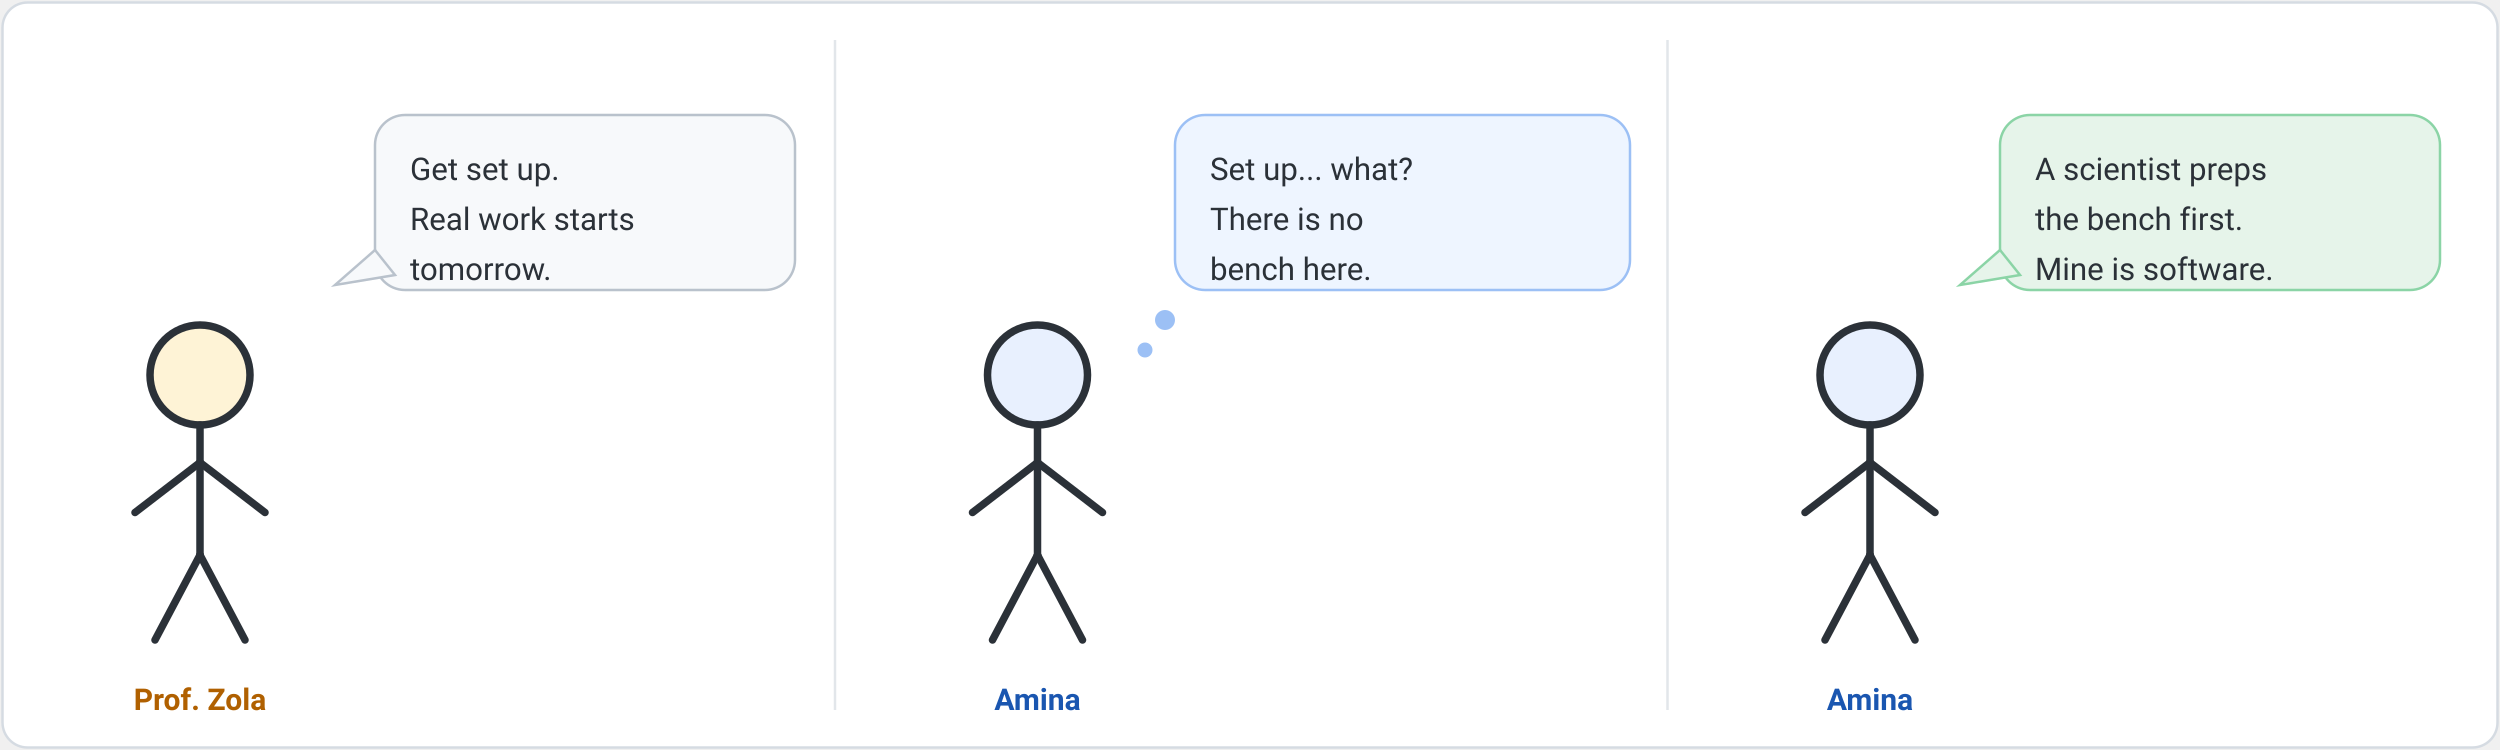
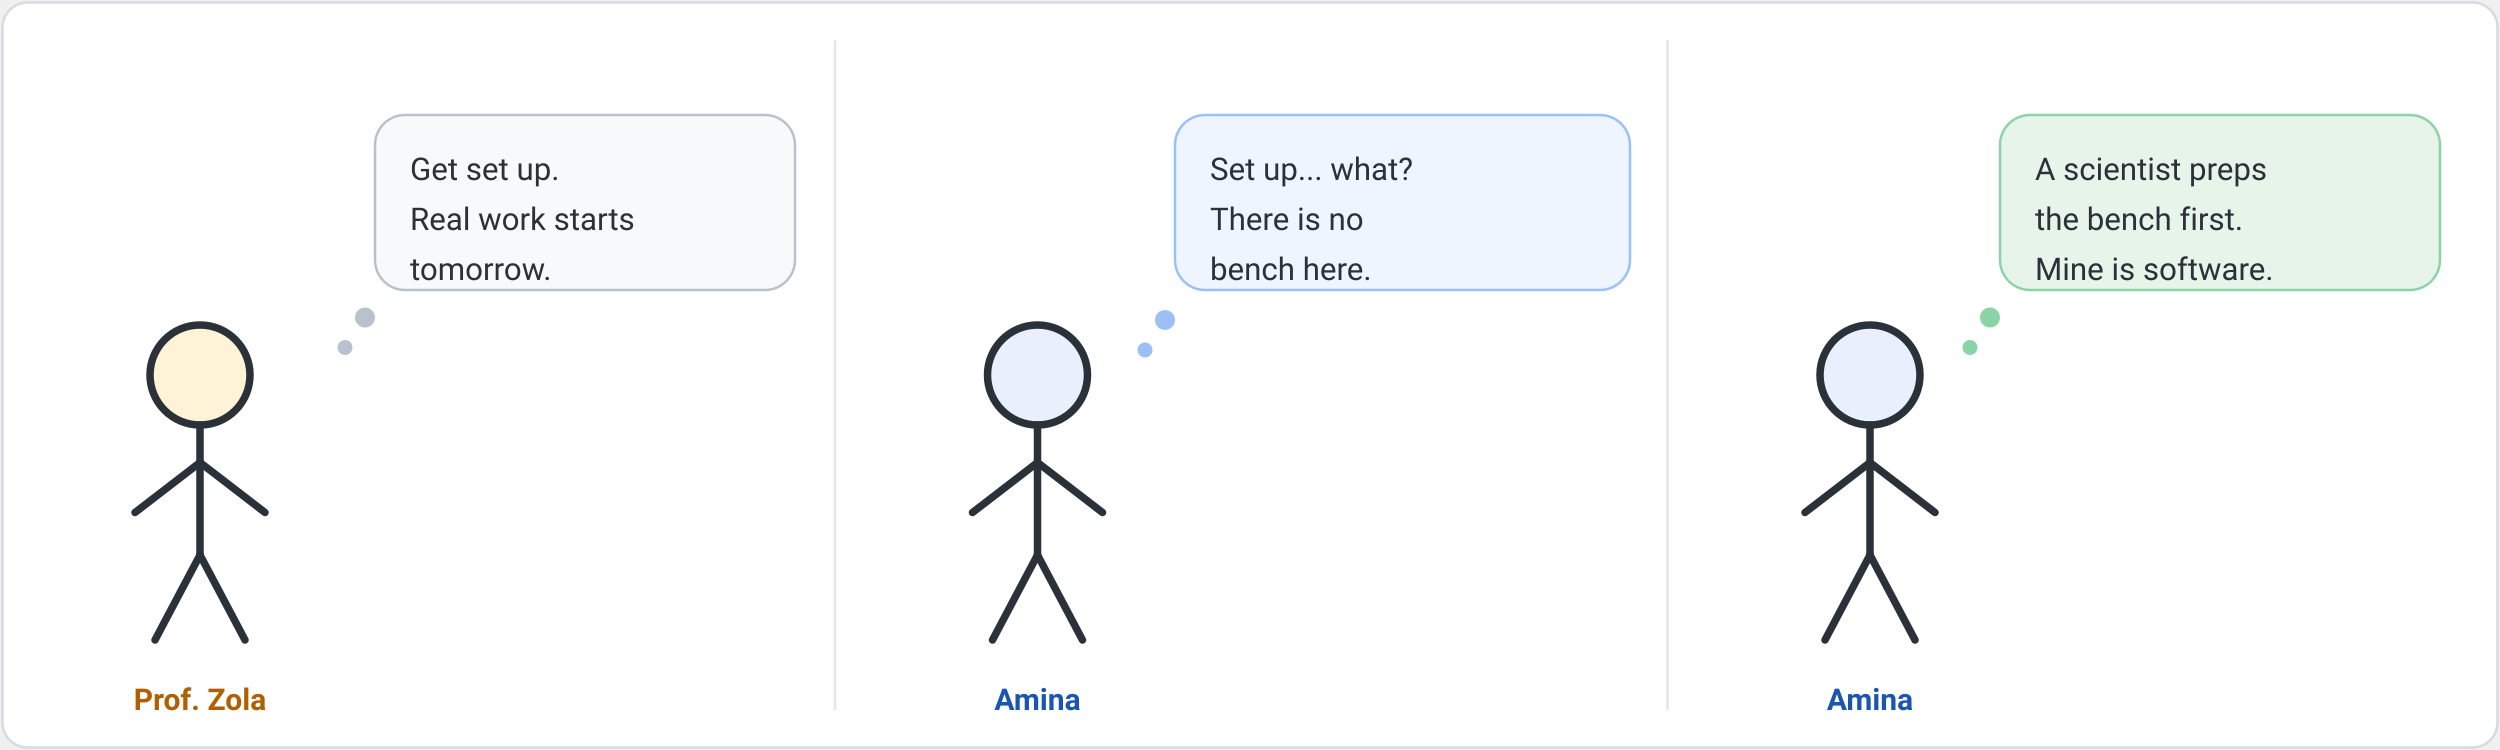
<svg xmlns="http://www.w3.org/2000/svg" viewBox="0 0 1000 300" font-family="-apple-system, Segoe UI, Roboto, Helvetica, Arial, sans-serif" role="img" aria-label="Three-panel comic. Prof. Zola tells Amina to get set up before real work starts. Amina realises there is no physical bench. She understands her bench is made of software.">
  <rect x="1" y="1" width="998" height="298" rx="10" fill="#ffffff" stroke="#d5dbe2" />
  <line x1="334" y1="16" x2="334" y2="284" stroke="#e2e6ea" />
  <line x1="667" y1="16" x2="667" y2="284" stroke="#e2e6ea" />
  <g stroke="#2b3138" stroke-width="3" fill="none" stroke-linecap="round">
    <circle cx="80" cy="150" r="20" fill="#fef3d6" />
    <line x1="80" y1="170" x2="80" y2="222" />
    <line x1="80" y1="185" x2="54" y2="205" />
    <line x1="80" y1="185" x2="106" y2="205" />
    <line x1="80" y1="222" x2="62" y2="256" />
    <line x1="80" y1="222" x2="98" y2="256" />
  </g>
  <text x="80" y="284" text-anchor="middle" font-size="12" font-weight="700" fill="#b06000">Prof. Zola</text>
  <g>
    <rect x="150" y="46" width="168" height="70" rx="12" fill="#f7f9fb" stroke="#b9c2cc" />
-     <path d="M150 100 l-16 14 l24 -4 z" fill="#f7f9fb" stroke="#b9c2cc" />
+     <circle cx="146" cy="127" r="4" fill="#b9c2cc" />
+     <circle cx="138" cy="139" r="3" fill="#b9c2cc" />
    <text x="164" y="72" font-size="12.5" fill="#2b3138">Get set up.</text>
    <text x="164" y="92" font-size="12.5" fill="#2b3138">Real work starts</text>
    <text x="164" y="112" font-size="12.5" fill="#2b3138">tomorrow.</text>
  </g>
  <g stroke="#2b3138" stroke-width="3" fill="none" stroke-linecap="round">
    <circle cx="415" cy="150" r="20" fill="#e8f0fe" />
    <line x1="415" y1="170" x2="415" y2="222" />
    <line x1="415" y1="185" x2="389" y2="205" />
    <line x1="415" y1="185" x2="441" y2="205" />
    <line x1="415" y1="222" x2="397" y2="256" />
    <line x1="415" y1="222" x2="433" y2="256" />
  </g>
  <text x="415" y="284" text-anchor="middle" font-size="12" font-weight="700" fill="#1a56b0">Amina</text>
  <g>
    <rect x="470" y="46" width="182" height="70" rx="12" fill="#eef5ff" stroke="#9cc0f5" />
    <circle cx="466" cy="128" r="4" fill="#9cc0f5" />
    <circle cx="458" cy="140" r="3" fill="#9cc0f5" />
    <text x="484" y="72" font-size="12.5" fill="#2b3138">Set up... what?</text>
    <text x="484" y="92" font-size="12.5" fill="#2b3138">There is no</text>
    <text x="484" y="112" font-size="12.5" fill="#2b3138">bench here.</text>
  </g>
  <g stroke="#2b3138" stroke-width="3" fill="none" stroke-linecap="round">
    <circle cx="748" cy="150" r="20" fill="#e8f0fe" />
    <line x1="748" y1="170" x2="748" y2="222" />
    <line x1="748" y1="185" x2="722" y2="205" />
    <line x1="748" y1="185" x2="774" y2="205" />
    <line x1="748" y1="222" x2="730" y2="256" />
    <line x1="748" y1="222" x2="766" y2="256" />
  </g>
  <text x="748" y="284" text-anchor="middle" font-size="12" font-weight="700" fill="#1a56b0">Amina</text>
  <g>
    <rect x="800" y="46" width="176" height="70" rx="12" fill="#e6f4ea" stroke="#8bd4a6" />
-     <path d="M800 100 l-16 14 l24 -4 z" fill="#e6f4ea" stroke="#8bd4a6" />
+     <circle cx="796" cy="127" r="4" fill="#8bd4a6" />
+     <circle cx="788" cy="139" r="3" fill="#8bd4a6" />
    <text x="814" y="72" font-size="12.5" fill="#2b3138">A scientist preps</text>
    <text x="814" y="92" font-size="12.5" fill="#2b3138">the bench first.</text>
    <text x="814" y="112" font-size="12.5" fill="#2b3138">Mine is software.</text>
  </g>
</svg>
